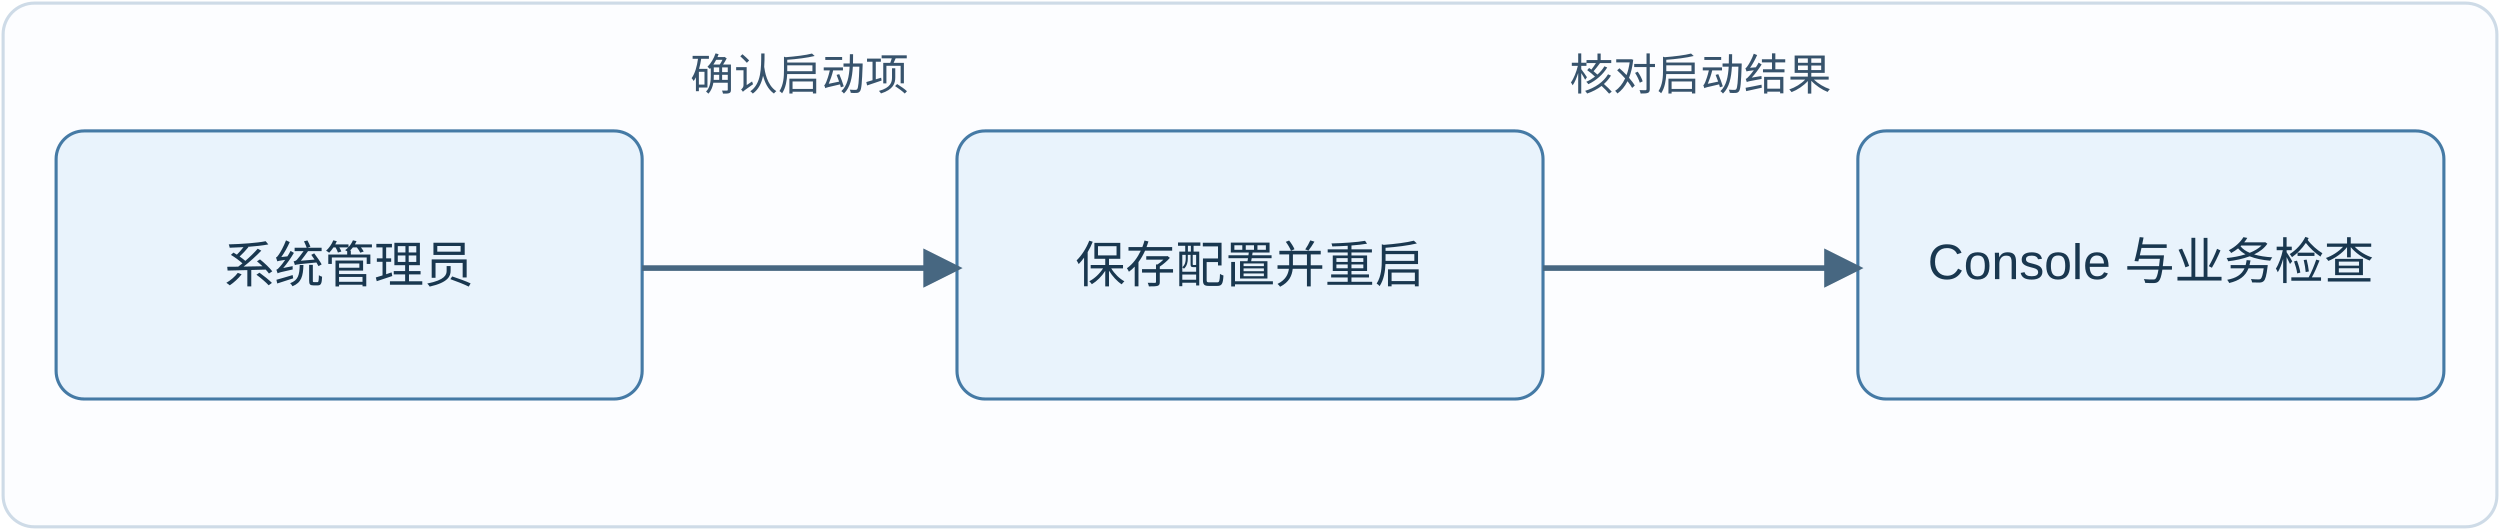
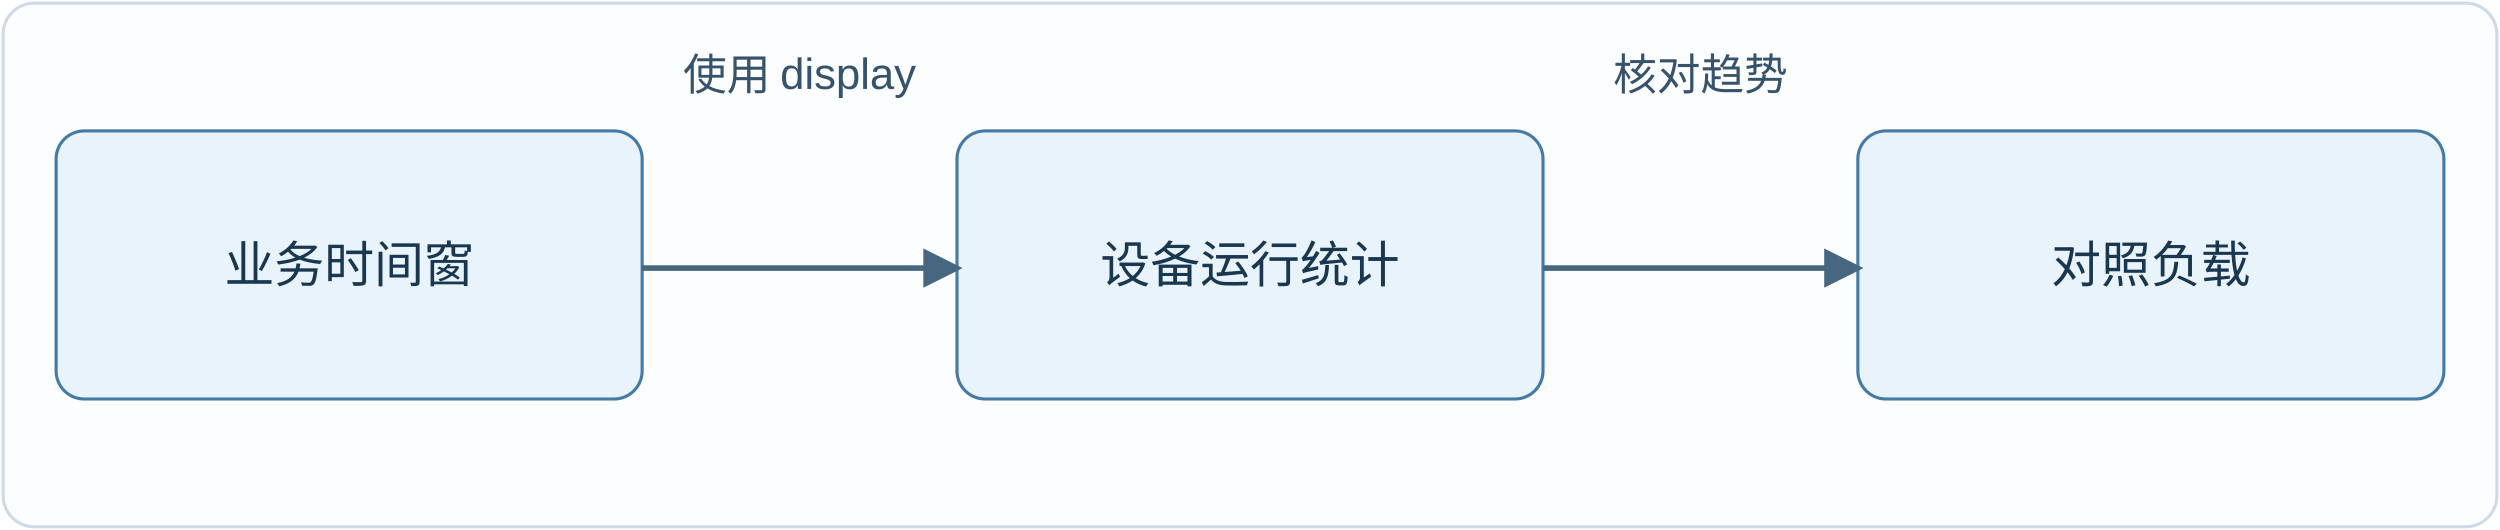
<svg xmlns="http://www.w3.org/2000/svg" viewBox="0 0 802 170" role="img" aria-labelledby="label">
  <defs>
    <marker id="arrow" markerWidth="7" markerHeight="7" refX="6" refY="3.5" orient="auto">
      <path d="M 0 0 L 7 3.5 L 0 7 Z" fill="#476781" />
    </marker>
  </defs>
  <rect x="1" y="1" width="800" height="168" rx="10" fill="#fcfdff" stroke="#cedbe7" />
  <g font-family="Arial, Microsoft YaHei, PingFang SC, sans-serif" text-anchor="middle" dominant-baseline="middle">
    <rect x="18" y="42" width="188" height="86" rx="9" fill="#e9f3fc" stroke="#457aa5" />
-     <text x="112" y="85" font-size="16" fill="#19374f">系统管理员</text>
+     <text x="112" y="85" font-size="16" fill="#19374f">业务时间窗</text>
    <rect x="307" y="42" width="188" height="86" rx="9" fill="#e9f3fc" stroke="#457aa5" />
-     <text x="401" y="85" font-size="16" fill="#19374f">保存配置并重启</text>
+     <text x="401" y="85" font-size="16" fill="#19374f">设备运行统计</text>
    <rect x="596" y="42" width="188" height="86" rx="9" fill="#e9f3fc" stroke="#457aa5" />
-     <text x="690" y="85" font-size="16" fill="#19374f">Console 与业务检查</text>
+     <text x="690" y="85" font-size="16" fill="#19374f">对照负载</text>
    <path d="M 206 86 L 307 86" stroke="#476781" stroke-width="1.8" marker-end="url(#arrow)" fill="none" />
-     <text x="256.5" y="24" font-size="14" fill="#37536c">确认启动项</text>
+     <text x="256.5" y="24" font-size="14" fill="#37536c">使用 display</text>
    <path d="M 495 86 L 596 86" stroke="#476781" stroke-width="1.8" marker-end="url(#arrow)" fill="none" />
-     <text x="545.5" y="24" font-size="14" fill="#37536c">核对启动结果</text>
+     <text x="545.5" y="24" font-size="14" fill="#37536c">核对趋势</text>
  </g>
</svg>
